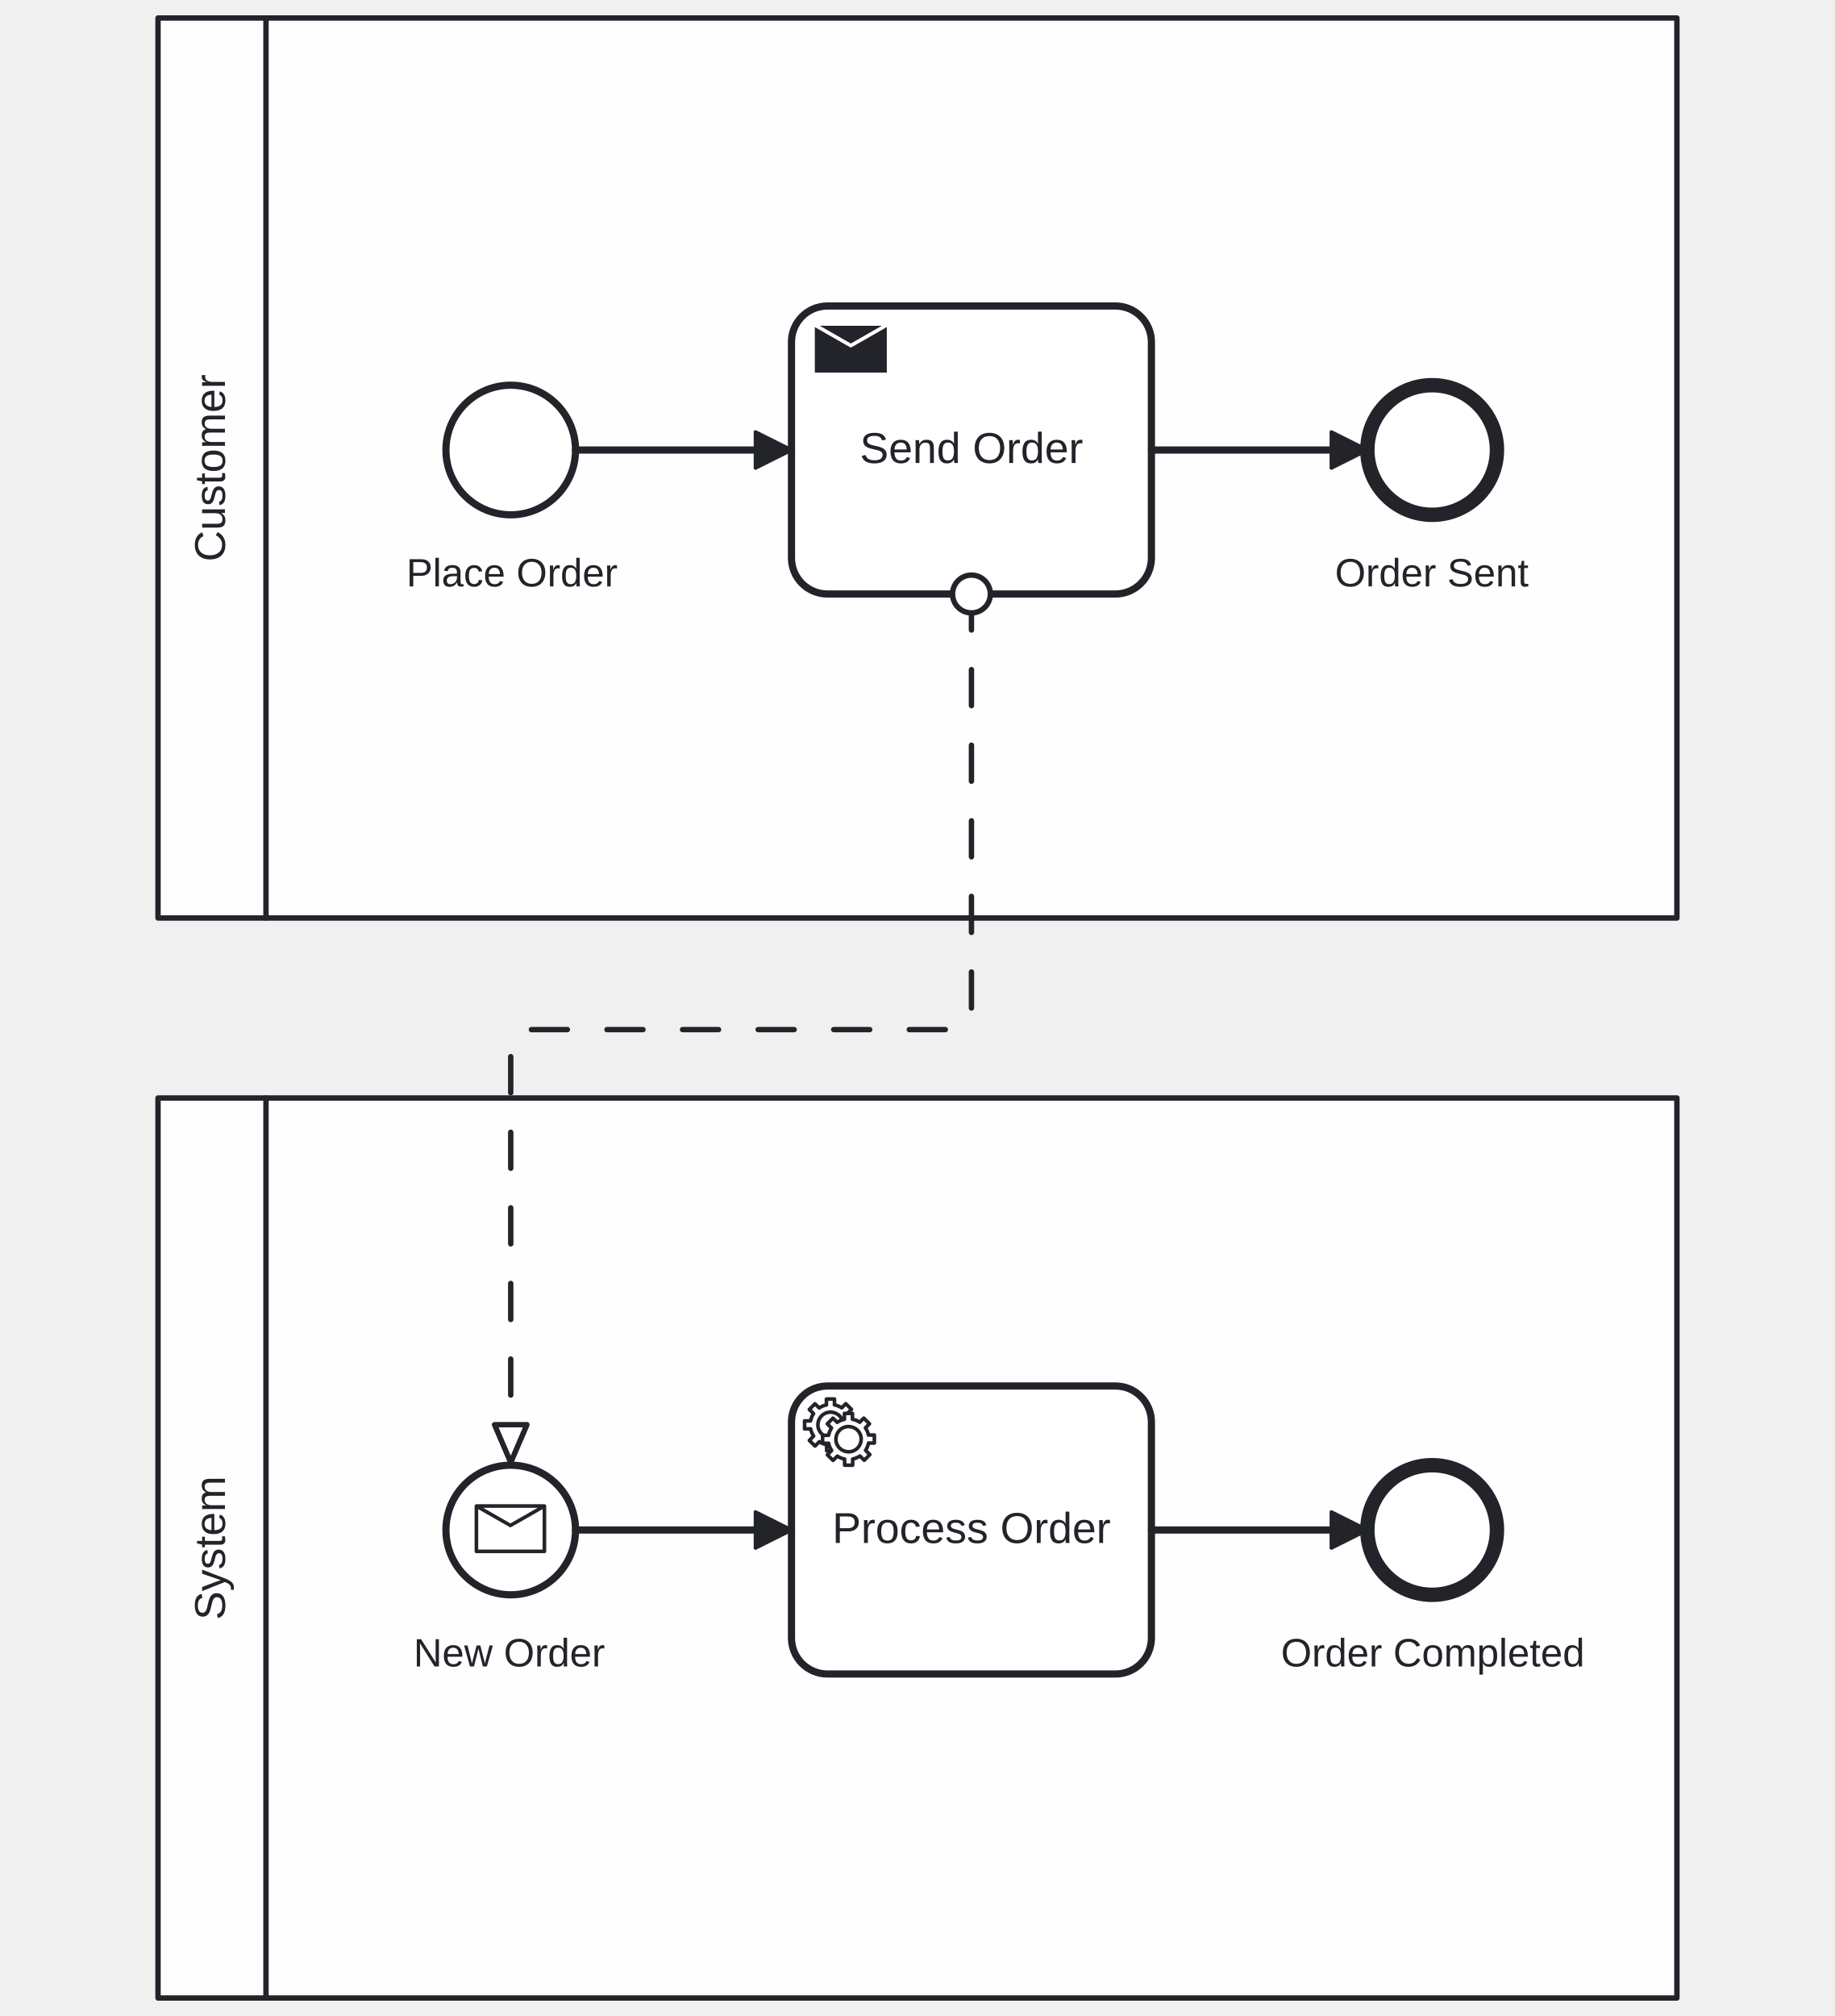
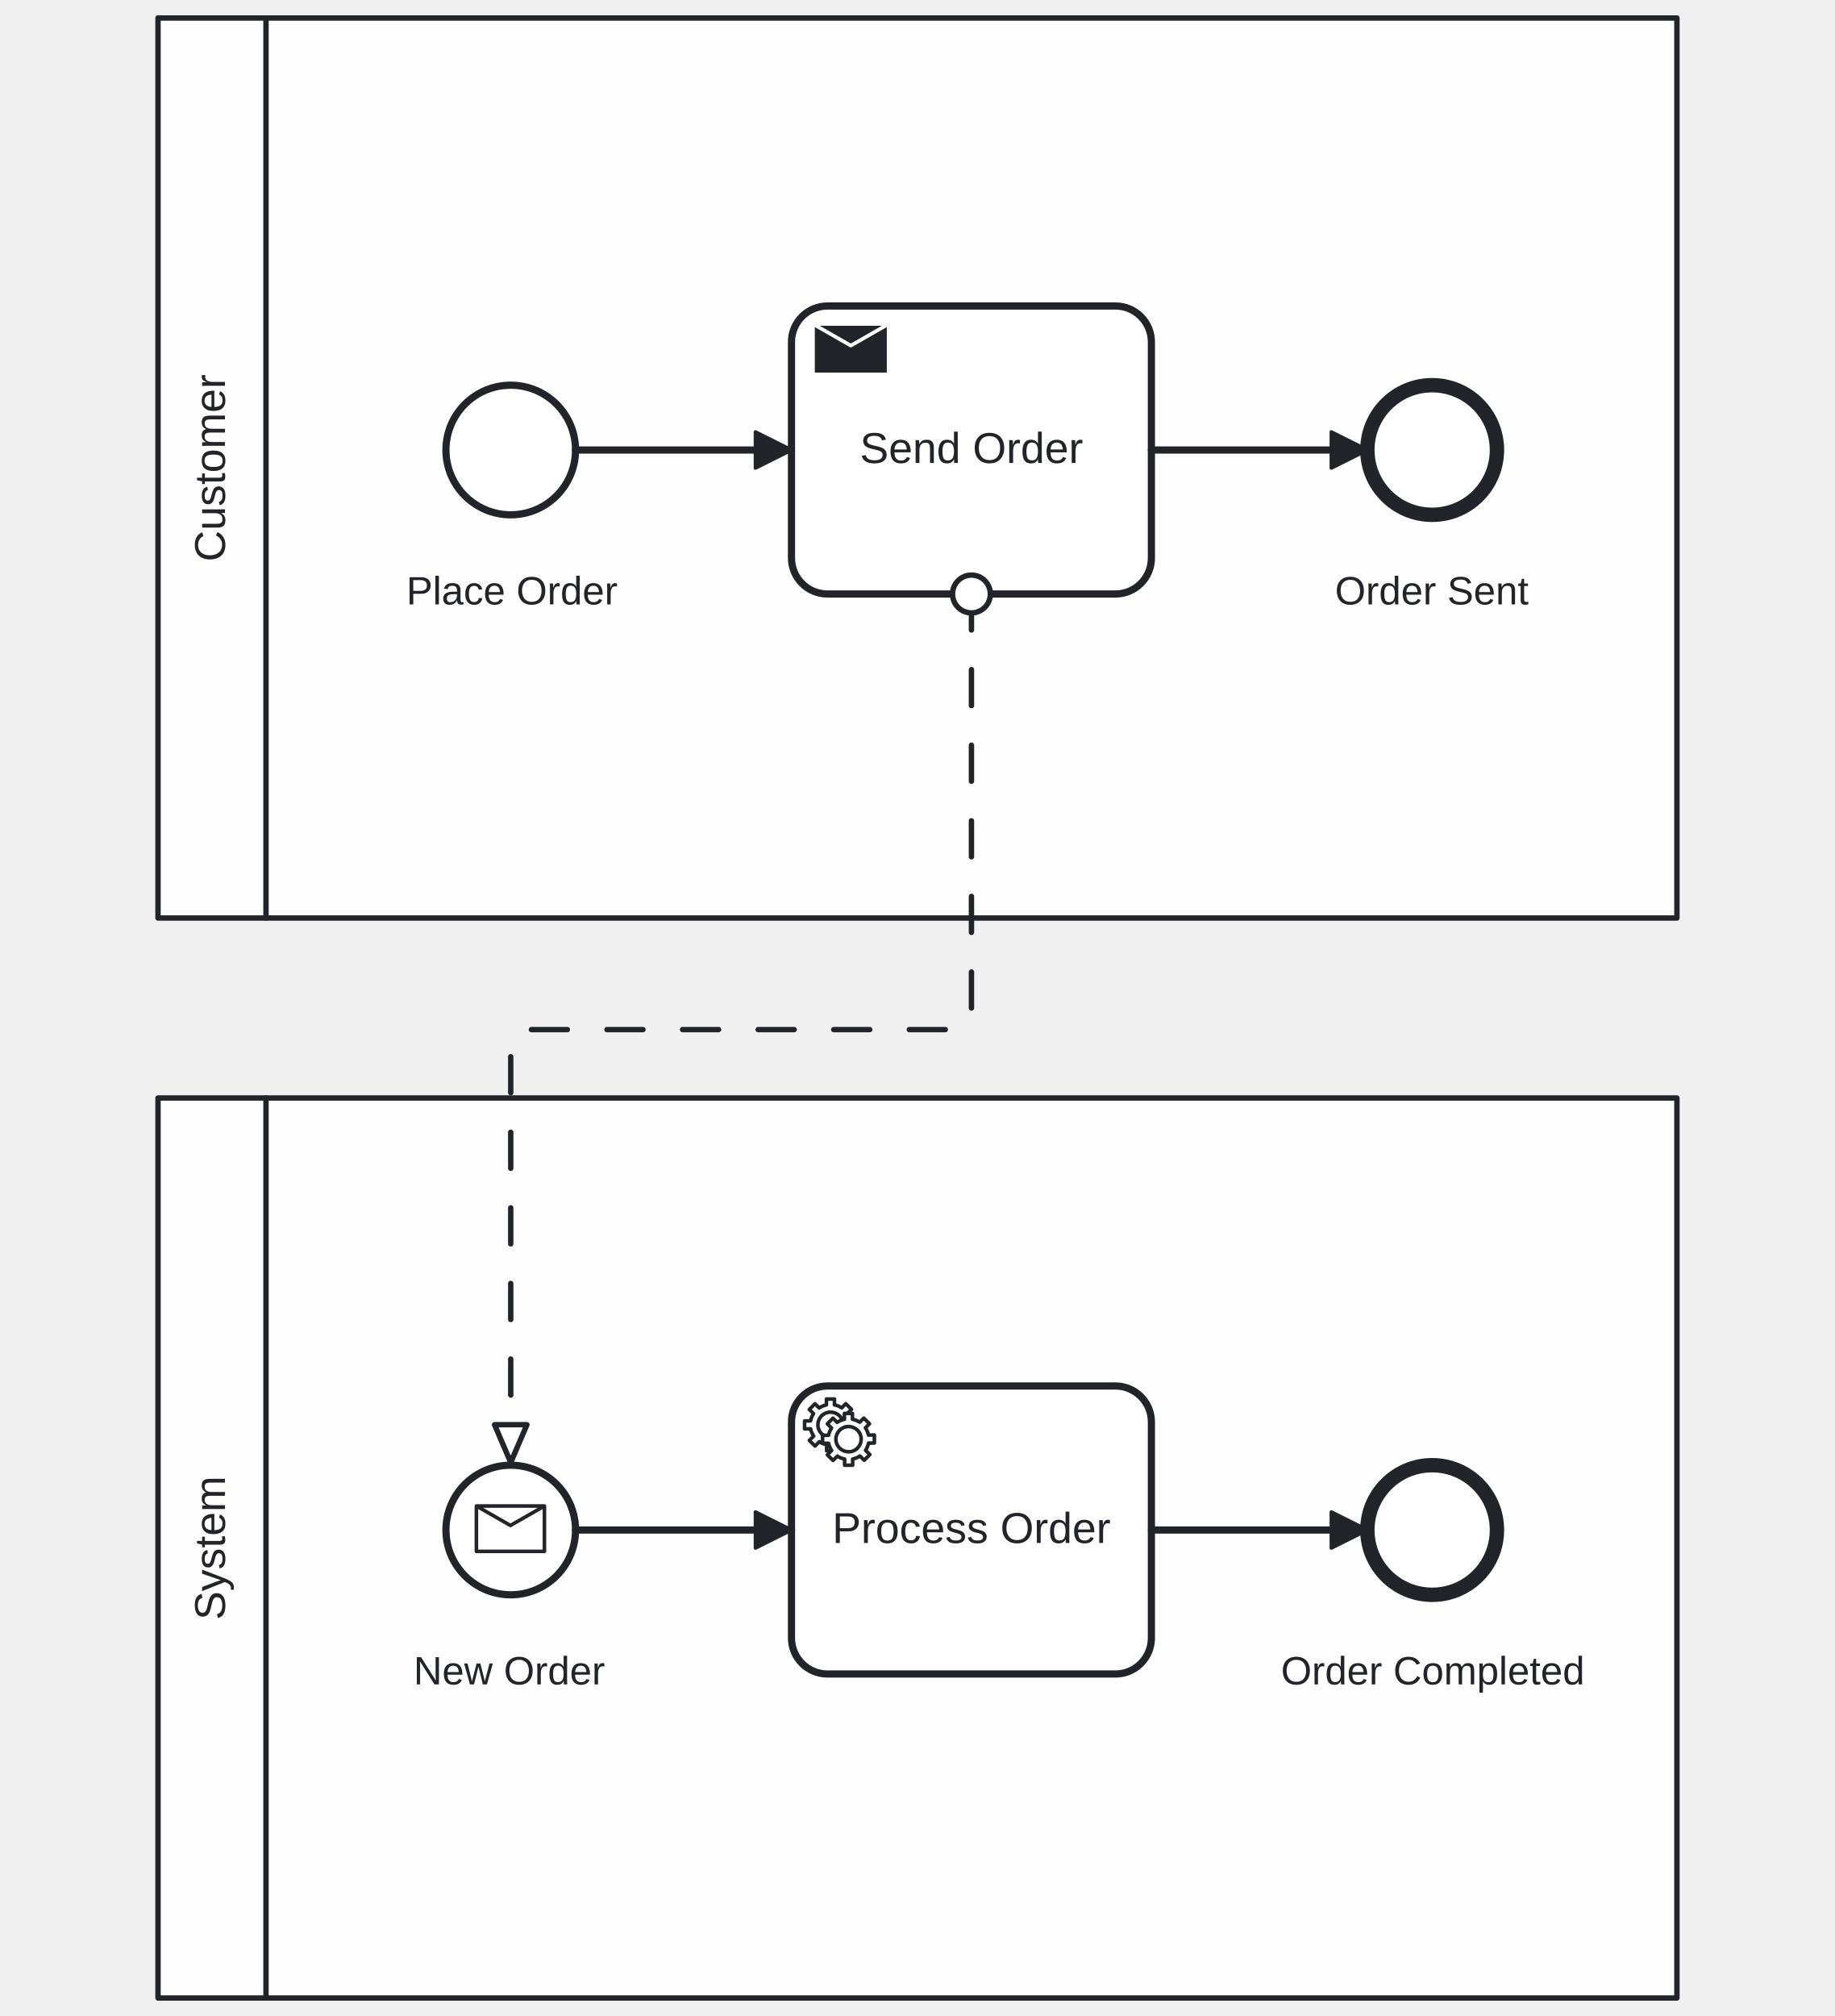
<svg xmlns="http://www.w3.org/2000/svg" width="589" height="647" viewBox="157 87 432 560" version="1.1">
  <g class="djs-group">
    <g class="djs-element djs-shape" data-element-id="Participant_0z8mn1y" style="display: block;" transform="translate(162, 92)">
      <g class="djs-visual">
        <rect x="0" y="0" width="422" height="250" rx="0" ry="0" style="stroke-linecap: round; stroke-linejoin: round; stroke: hsl(225, 10%, 15%); stroke-width: 1.5px; fill: white; fill-opacity: 0.95;" />
        <path style="fill: none; stroke-linecap: round; stroke-linejoin: round; stroke: hsl(225, 10%, 15%); stroke-width: 1.5px;" d="M30,0L30,250" />
        <text style="font-family: Arial, sans-serif; font-size: 12px; font-weight: normal; fill: hsl(225, 10%, 15%);" lineHeight="1.2" class="djs-label" transform="matrix(-1.8369701987210297e-16, -1, 1, -1.8369701987210297e-16, 0, 250)">
          <tspan x="98.996" y="18.6">Customer</tspan>
        </text>
      </g>
      <rect x="-5" y="-5" rx="4" width="432" height="260" style="fill: none;" class="djs-outline" />
      <rect style="fill: none; stroke-opacity: 0; stroke: white; stroke-width: 15px;" class="djs-hit djs-hit-no-move" x="0" y="0" width="422" height="250" />
      <rect style="fill: none; stroke-opacity: 0; stroke: white; stroke-width: 15px;" class="djs-hit djs-hit-click-stroke" x="0" y="0" width="422" height="250" />
      <rect style="fill: none; stroke-opacity: 0; stroke: white; stroke-width: 15px;" class="djs-hit djs-hit-all" x="0" y="0" width="30" height="250" />
    </g>
    <g class="djs-children">
      <g class="djs-group">
        <g class="djs-element djs-shape" data-element-id="Event_0tndxmk" style="display: block;" transform="translate(242, 194)">
          <g class="djs-visual">
            <circle cx="18" cy="18" r="18" style="stroke-linecap: round; stroke-linejoin: round; stroke: hsl(225, 10%, 15%); stroke-width: 2px; fill: white; fill-opacity: 0.95;" />
          </g>
          <rect style="fill: none; stroke-opacity: 0; stroke: white; stroke-width: 15px;" class="djs-hit djs-hit-all" x="0" y="0" width="36" height="36" />
          <circle cx="18" cy="18" r="23" style="fill: none;" class="djs-outline" />
        </g>
      </g>
      <g class="djs-group">
        <g class="djs-element djs-shape" data-element-id="Event_1ou3j4g" style="display: block;" transform="translate(498, 194)">
          <g class="djs-visual">
            <circle cx="18" cy="18" r="18" style="stroke-linecap: round; stroke-linejoin: round; stroke: hsl(225, 10%, 15%); stroke-width: 4px; fill: white; fill-opacity: 0.95;" />
          </g>
          <rect style="fill: none; stroke-opacity: 0; stroke: white; stroke-width: 15px;" class="djs-hit djs-hit-all" x="0" y="0" width="36" height="36" />
          <circle cx="18" cy="18" r="24" style="fill: none;" class="djs-outline" />
        </g>
      </g>
      <g class="djs-group">
        <g class="djs-element djs-shape" data-element-id="Activity_0ry0qlf" style="display: block;" transform="translate(338, 172)">
          <g class="djs-visual">
            <rect x="0" y="0" width="100" height="80" rx="10" ry="10" style="stroke-linecap: round; stroke-linejoin: round; stroke: hsl(225, 10%, 15%); stroke-width: 2px; fill: white; fill-opacity: 0.95;" />
            <text style="font-family: Arial, sans-serif; font-size: 12px; font-weight: normal; fill: hsl(225, 10%, 15%);" lineHeight="1.2" class="djs-label">
              <tspan x="18.986" y="43.6">Send Order</tspan>
            </text>
            <path style="fill: hsl(225, 10%, 15%); stroke-linecap: round; stroke-linejoin: round; stroke: white; stroke-width: 1px;" d="m 5.985,4.998 l 0,14 l 21,0 l 0,-14 z l 10.5,6 l 10.5,-6" />
          </g>
          <rect style="fill: none; stroke-opacity: 0; stroke: white; stroke-width: 15px;" class="djs-hit djs-hit-all" x="0" y="0" width="100" height="80" />
          <rect x="-5" y="-5" rx="14" width="110" height="90" style="fill: none;" class="djs-outline" />
        </g>
      </g>
      <g class="djs-group">
        <g class="djs-element djs-connection" data-element-id="Flow_1htsunl" style="display: block;">
          <g class="djs-visual">
            <defs>
              <marker id="marker-seq-0" viewBox="0 0 20 20" refX="11" refY="10" markerWidth="10" markerHeight="10" orient="auto">
                <path d="M 1 5 L 11 10 L 1 15 Z" style="stroke-linecap: round; stroke-linejoin: round; stroke: hsl(225, 10%, 15%); stroke-width: 1px; fill: hsl(225, 10%, 15%);" />
              </marker>
            </defs>
            <path style="fill: none; stroke-linecap: round; stroke-linejoin: round; stroke: hsl(225, 10%, 15%); stroke-width: 2px; marker-end: url(#marker-seq-0);" data-corner-radius="5" d="M278,212L338,212" />
          </g>
          <path d="M278,212L338,212" style="fill: none; stroke-opacity: 0; stroke: white; stroke-width: 15px;" class="djs-hit djs-hit-stroke" />
          <rect x="273" y="207" rx="4" width="70" height="10" style="fill: none;" class="djs-outline" />
        </g>
      </g>
      <g class="djs-group">
        <g class="djs-element djs-connection" data-element-id="Flow_0yr0lg5" style="display: block;">
          <g class="djs-visual">
            <defs>
              <marker id="marker-seq-1" viewBox="0 0 20 20" refX="11" refY="10" markerWidth="10" markerHeight="10" orient="auto">
                <path d="M 1 5 L 11 10 L 1 15 Z" style="stroke-linecap: round; stroke-linejoin: round; stroke: hsl(225, 10%, 15%); stroke-width: 1px; fill: hsl(225, 10%, 15%);" />
              </marker>
            </defs>
            <path style="fill: none; stroke-linecap: round; stroke-linejoin: round; stroke: hsl(225, 10%, 15%); stroke-width: 2px; marker-end: url(#marker-seq-1);" data-corner-radius="5" d="M438,212L498,212" />
          </g>
          <path d="M438,212L498,212" style="fill: none; stroke-opacity: 0; stroke: white; stroke-width: 15px;" class="djs-hit djs-hit-stroke" />
          <rect x="433" y="207" rx="4" width="70" height="10" style="fill: none;" class="djs-outline" />
        </g>
      </g>
    </g>
  </g>
  <g class="djs-group">
    <g class="djs-element djs-shape" data-element-id="Participant_063wr7t" style="display: block;" transform="translate(162, 392)">
      <g class="djs-visual">
        <rect x="0" y="0" width="422" height="250" rx="0" ry="0" style="stroke-linecap: round; stroke-linejoin: round; stroke: hsl(225, 10%, 15%); stroke-width: 1.5px; fill: white; fill-opacity: 0.95;" />
        <path style="fill: none; stroke-linecap: round; stroke-linejoin: round; stroke: hsl(225, 10%, 15%); stroke-width: 1.5px;" d="M30,0L30,250" />
        <text style="font-family: Arial, sans-serif; font-size: 12px; font-weight: normal; fill: hsl(225, 10%, 15%);" lineHeight="1.2" class="djs-label" transform="matrix(-1.8369701987210297e-16, -1, 1, -1.8369701987210297e-16, 0, 250)">
          <tspan x="104.996" y="18.6">System</tspan>
        </text>
      </g>
      <rect x="-5" y="-5" rx="4" width="432" height="260" style="fill: none;" class="djs-outline" />
      <rect style="fill: none; stroke-opacity: 0; stroke: white; stroke-width: 15px;" class="djs-hit djs-hit-no-move" x="0" y="0" width="422" height="250" />
      <rect style="fill: none; stroke-opacity: 0; stroke: white; stroke-width: 15px;" class="djs-hit djs-hit-click-stroke" x="0" y="0" width="422" height="250" />
      <rect style="fill: none; stroke-opacity: 0; stroke: white; stroke-width: 15px;" class="djs-hit djs-hit-all" x="0" y="0" width="30" height="250" />
    </g>
    <g class="djs-children">
      <g class="djs-group">
        <g class="djs-element djs-shape" data-element-id="Event_0f70ujx" style="display: block;" transform="translate(498, 494)">
          <g class="djs-visual">
            <circle cx="18" cy="18" r="18" style="stroke-linecap: round; stroke-linejoin: round; stroke: hsl(225, 10%, 15%); stroke-width: 4px; fill: white; fill-opacity: 0.95;" />
          </g>
          <rect style="fill: none; stroke-opacity: 0; stroke: white; stroke-width: 15px;" class="djs-hit djs-hit-all" x="0" y="0" width="36" height="36" />
          <circle cx="18" cy="18" r="24" style="fill: none;" class="djs-outline" />
        </g>
      </g>
      <g class="djs-group">
        <g class="djs-element djs-shape" data-element-id="Event_0156z5p" style="display: block;" transform="translate(242, 494)">
          <g class="djs-visual">
            <circle cx="18" cy="18" r="18" style="stroke-linecap: round; stroke-linejoin: round; stroke: hsl(225, 10%, 15%); stroke-width: 2px; fill: white; fill-opacity: 0.95;" />
            <path style="fill: white; stroke-linecap: round; stroke-linejoin: round; stroke: hsl(225, 10%, 15%); stroke-width: 1px;" d="m 8.46,11.34 l 0,12.6 l 18.9,0 l 0,-12.6 z l 9.45,5.4 l 9.45,-5.4" />
          </g>
          <rect style="fill: none; stroke-opacity: 0; stroke: white; stroke-width: 15px;" class="djs-hit djs-hit-all" x="0" y="0" width="36" height="36" />
          <circle cx="18" cy="18" r="23" style="fill: none;" class="djs-outline" />
        </g>
      </g>
      <g class="djs-group">
        <g class="djs-element djs-shape" data-element-id="Activity_1e3ihgs" style="display: block;" transform="translate(338, 472)">
          <g class="djs-visual">
            <rect x="0" y="0" width="100" height="80" rx="10" ry="10" style="stroke-linecap: round; stroke-linejoin: round; stroke: hsl(225, 10%, 15%); stroke-width: 2px; fill: white; fill-opacity: 0.95;" />
            <text style="font-family: Arial, sans-serif; font-size: 12px; font-weight: normal; fill: hsl(225, 10%, 15%);" lineHeight="1.2" class="djs-label">
              <tspan x="11.324" y="43.6">Process Order</tspan>
            </text>
            <circle cx="5" cy="5" r="5" style="stroke-linecap: round; stroke-linejoin: round; stroke: none; stroke-width: 2px; fill: white;" transform="translate(6, 6)" />
            <path style="fill: white; stroke-linecap: round; stroke-linejoin: round; stroke: hsl(225, 10%, 15%); stroke-width: 1px;" d="m 12,18 v -1.713 c 0.352,-0.07 0.704,-0.178 1.048,-0.321 0.344,-0.145 0.666,-0.321 0.966,-0.521 l 1.194,1.18 1.567,-1.577 -1.195,-1.18 c 0.403,-0.614 0.683,-1.299 0.825,-2.018 l 1.622,-0.01 v -2.22 l -1.637,0.01 c -0.073,-0.352 -0.178,-0.7 -0.324,-1.044 -0.145,-0.344 -0.321,-0.664 -0.523,-0.962 l 1.131,-1.136 -1.583,-1.563 -1.13,1.136 c -0.614,-0.401 -1.303,-0.681 -2.023,-0.822 l 0.009,-1.619 h -2.241 l 0.004,1.631 c -0.354,0.074 -0.705,0.18 -1.05,0.324 -0.344,0.144 -0.665,0.321 -0.964,0.52 l -1.17,-1.158 -1.567,1.579 1.168,1.157 c -0.403,0.613 -0.683,1.298 -0.825,2.017 l -1.659,0.003 v 2.222 l 1.672,-0.006 c 0.073,0.351 0.18,0.702 0.324,1.045 0.145,0.344 0.321,0.664 0.523,0.961 l -1.199,1.197 1.584,1.56 1.196,-1.193 c 0.614,0.403 1.303,0.682 2.023,0.823 l 7.19e-4,1.699 h 2.227 z m 0.221,-3.996 c -1.789,0.75 -3.858,-0.093 -4.61,-1.874 -0.752,-1.783 0.091,-3.846 1.88,-4.596 1.788,-0.749 3.857,0.093 4.609,1.874 0.752,1.782 -0.091,3.846 -1.88,4.596 z" />
            <circle cx="5" cy="5" r="5" style="stroke-linecap: round; stroke-linejoin: round; stroke: none; stroke-width: 2px; fill: white;" transform="translate(11, 10)" />
            <path style="fill: white; stroke-linecap: round; stroke-linejoin: round; stroke: hsl(225, 10%, 15%); stroke-width: 1px;" d="m 17,22 v -1.713 c 0.352,-0.07 0.704,-0.178 1.048,-0.321 0.344,-0.145 0.666,-0.321 0.966,-0.521 l 1.194,1.18 1.567,-1.577 -1.195,-1.18 c 0.403,-0.614 0.683,-1.299 0.825,-2.018 l 1.622,-0.01 v -2.22 l -1.637,0.01 c -0.073,-0.352 -0.178,-0.7 -0.324,-1.044 -0.145,-0.344 -0.321,-0.664 -0.523,-0.962 l 1.131,-1.136 -1.583,-1.563 -1.13,1.136 c -0.614,-0.401 -1.303,-0.681 -2.023,-0.822 l 0.009,-1.619 h -2.241 l 0.004,1.631 c -0.354,0.074 -0.705,0.18 -1.05,0.324 -0.344,0.144 -0.665,0.321 -0.964,0.52 l -1.17,-1.158 -1.567,1.579 1.168,1.157 c -0.403,0.613 -0.683,1.298 -0.825,2.017 l -1.659,0.003 v 2.222 l 1.672,-0.006 c 0.073,0.351 0.18,0.702 0.324,1.045 0.145,0.344 0.321,0.664 0.523,0.961 l -1.199,1.197 1.584,1.56 1.196,-1.193 c 0.614,0.403 1.303,0.682 2.023,0.823 l 7.19e-4,1.699 h 2.227 z m 0.221,-3.996 c -1.789,0.75 -3.858,-0.093 -4.61,-1.874 -0.752,-1.783 0.091,-3.846 1.88,-4.596 1.788,-0.749 3.857,0.093 4.609,1.874 0.752,1.782 -0.091,3.846 -1.88,4.596 z" />
          </g>
          <rect style="fill: none; stroke-opacity: 0; stroke: white; stroke-width: 15px;" class="djs-hit djs-hit-all" x="0" y="0" width="100" height="80" />
          <rect x="-5" y="-5" rx="14" width="110" height="90" style="fill: none;" class="djs-outline" />
        </g>
      </g>
      <g class="djs-group">
        <g class="djs-element djs-connection" data-element-id="Flow_00wj4ud" style="display: block;">
          <g class="djs-visual">
            <defs>
              <marker id="marker-seq-2" viewBox="0 0 20 20" refX="11" refY="10" markerWidth="10" markerHeight="10" orient="auto">
                <path d="M 1 5 L 11 10 L 1 15 Z" style="stroke-linecap: round; stroke-linejoin: round; stroke: hsl(225, 10%, 15%); stroke-width: 1px; fill: hsl(225, 10%, 15%);" />
              </marker>
            </defs>
            <path style="fill: none; stroke-linecap: round; stroke-linejoin: round; stroke: hsl(225, 10%, 15%); stroke-width: 2px; marker-end: url(#marker-seq-2);" data-corner-radius="5" d="M438,512L498,512" />
          </g>
          <path d="M438,512L498,512" style="fill: none; stroke-opacity: 0; stroke: white; stroke-width: 15px;" class="djs-hit djs-hit-stroke" />
          <rect x="433" y="507" rx="4" width="70" height="10" style="fill: none;" class="djs-outline" />
        </g>
      </g>
      <g class="djs-group">
        <g class="djs-element djs-connection" data-element-id="Flow_0n5lx63" style="display: block;">
          <g class="djs-visual">
            <defs>
              <marker id="marker-seq-3" viewBox="0 0 20 20" refX="11" refY="10" markerWidth="10" markerHeight="10" orient="auto">
                <path d="M 1 5 L 11 10 L 1 15 Z" style="stroke-linecap: round; stroke-linejoin: round; stroke: hsl(225, 10%, 15%); stroke-width: 1px; fill: hsl(225, 10%, 15%);" />
              </marker>
            </defs>
            <path style="fill: none; stroke-linecap: round; stroke-linejoin: round; stroke: hsl(225, 10%, 15%); stroke-width: 2px; marker-end: url(#marker-seq-3);" data-corner-radius="5" d="M278,512L338,512" />
          </g>
          <path d="M278,512L338,512" style="fill: none; stroke-opacity: 0; stroke: white; stroke-width: 15px;" class="djs-hit djs-hit-stroke" />
          <rect x="273" y="507" rx="4" width="70" height="10" style="fill: none;" class="djs-outline" />
        </g>
      </g>
    </g>
  </g>
  <g class="djs-group">
    <g class="djs-element djs-connection" data-element-id="Flow_088h286" style="display: block;">
      <g class="djs-visual">
        <defs>
          <marker id="marker-seq-4" viewBox="0 0 20 20" refX="8.5" refY="5" markerWidth="20" markerHeight="20" orient="auto">
            <path d="m 1 5 l 0 -3 l 7 3 l -7 3 z" style="stroke-linecap: round; stroke-linejoin: round; stroke: hsl(225, 10%, 15%); stroke-width: 1px; fill: white; stroke-dasharray: 10000,1;" />
          </marker>
          <marker id="marker-seq-5" viewBox="0 0 20 20" refX="6" refY="6" markerWidth="20" markerHeight="20" orient="auto">
            <circle cx="6" cy="6" r="3.5" style="stroke-linecap: round; stroke-linejoin: round; stroke: hsl(225, 10%, 15%); stroke-width: 1px; fill: white; stroke-dasharray: 10000,1;" />
          </marker>
        </defs>
        <path style="fill: none; stroke-linecap: round; stroke-linejoin: round; stroke: hsl(225, 10%, 15%); stroke-width: 1.5px; marker-end: url(#marker-seq-4); marker-start: url(#marker-seq-5); stroke-dasharray: 10, 11;" data-corner-radius="5" d="M388,252L388,368C388,370.5,385.5,373,383,373L265,373C262.5,373,260,375.5,260,378L260,494" />
      </g>
      <path d="M388,252L388,373L260,373L260,494" style="fill: none; stroke-opacity: 0; stroke: white; stroke-width: 15px;" class="djs-hit djs-hit-stroke" />
      <rect x="255" y="247" rx="4" width="138" height="252" style="fill: none;" class="djs-outline" />
    </g>
  </g>
  <g class="djs-group">
-     <g class="djs-element djs-shape" data-element-id="Event_0tndxmk_label" style="display: block;" transform="translate(231, 240)">
+     <g class="djs-element djs-shape" data-element-id="Event_0tndxmk_label" style="display: block;" transform="translate(231, 245)">
      <g class="djs-visual">
        <text style="font-family: Arial, sans-serif; font-size: 11px; font-weight: normal; fill: hsl(225, 10%, 15%);" lineHeight="1.2" class="djs-label">
          <tspan x="0" y="9.9">Place Order</tspan>
        </text>
      </g>
      <rect style="fill: none; stroke-opacity: 0; stroke: white; stroke-width: 15px;" class="djs-hit djs-hit-all" x="0" y="0" width="59" height="14" />
      <rect x="-5" y="-5" rx="4" width="69" height="24" style="fill: none;" class="djs-outline" />
    </g>
  </g>
  <g class="djs-group">
-     <g class="djs-element djs-shape" data-element-id="Event_1ou3j4g_label" style="display: block;" transform="translate(489, 240)">
+     <g class="djs-element djs-shape" data-element-id="Event_1ou3j4g_label" style="display: block;" transform="translate(489, 245)">
      <g class="djs-visual">
        <text style="font-family: Arial, sans-serif; font-size: 11px; font-weight: normal; fill: hsl(225, 10%, 15%);" lineHeight="1.2" class="djs-label">
          <tspan x="0" y="9.9">Order Sent</tspan>
        </text>
      </g>
      <rect style="fill: none; stroke-opacity: 0; stroke: white; stroke-width: 15px;" class="djs-hit djs-hit-all" x="0" y="0" width="54" height="14" />
      <rect x="-5" y="-5" rx="4" width="64" height="24" style="fill: none;" class="djs-outline" />
    </g>
  </g>
  <g class="djs-group">
-     <g class="djs-element djs-shape" data-element-id="Event_0f70ujx_label" style="display: block;" transform="translate(474, 540)">
+     <g class="djs-element djs-shape" data-element-id="Event_0f70ujx_label" style="display: block;" transform="translate(474, 545)">
      <g class="djs-visual">
        <text style="font-family: Arial, sans-serif; font-size: 11px; font-weight: normal; fill: hsl(225, 10%, 15%);" lineHeight="1.2" class="djs-label">
          <tspan x="0" y="9.9">Order Completed</tspan>
        </text>
      </g>
      <rect style="fill: none; stroke-opacity: 0; stroke: white; stroke-width: 15px;" class="djs-hit djs-hit-all" x="0" y="0" width="85" height="14" />
      <rect x="-5" y="-5" rx="4" width="95" height="24" style="fill: none;" class="djs-outline" />
    </g>
  </g>
  <g class="djs-group">
-     <g class="djs-element djs-shape" data-element-id="Event_0156z5p_label" style="display: block;" transform="translate(233, 540)">
+     <g class="djs-element djs-shape" data-element-id="Event_0156z5p_label" style="display: block;" transform="translate(233, 545)">
      <g class="djs-visual">
        <text style="font-family: Arial, sans-serif; font-size: 11px; font-weight: normal; fill: hsl(225, 10%, 15%);" lineHeight="1.2" class="djs-label">
          <tspan x="0" y="9.9">New Order</tspan>
        </text>
      </g>
      <rect style="fill: none; stroke-opacity: 0; stroke: white; stroke-width: 15px;" class="djs-hit djs-hit-all" x="0" y="0" width="54" height="14" />
      <rect x="-5" y="-5" rx="4" width="64" height="24" style="fill: none;" class="djs-outline" />
    </g>
  </g>
</svg>
